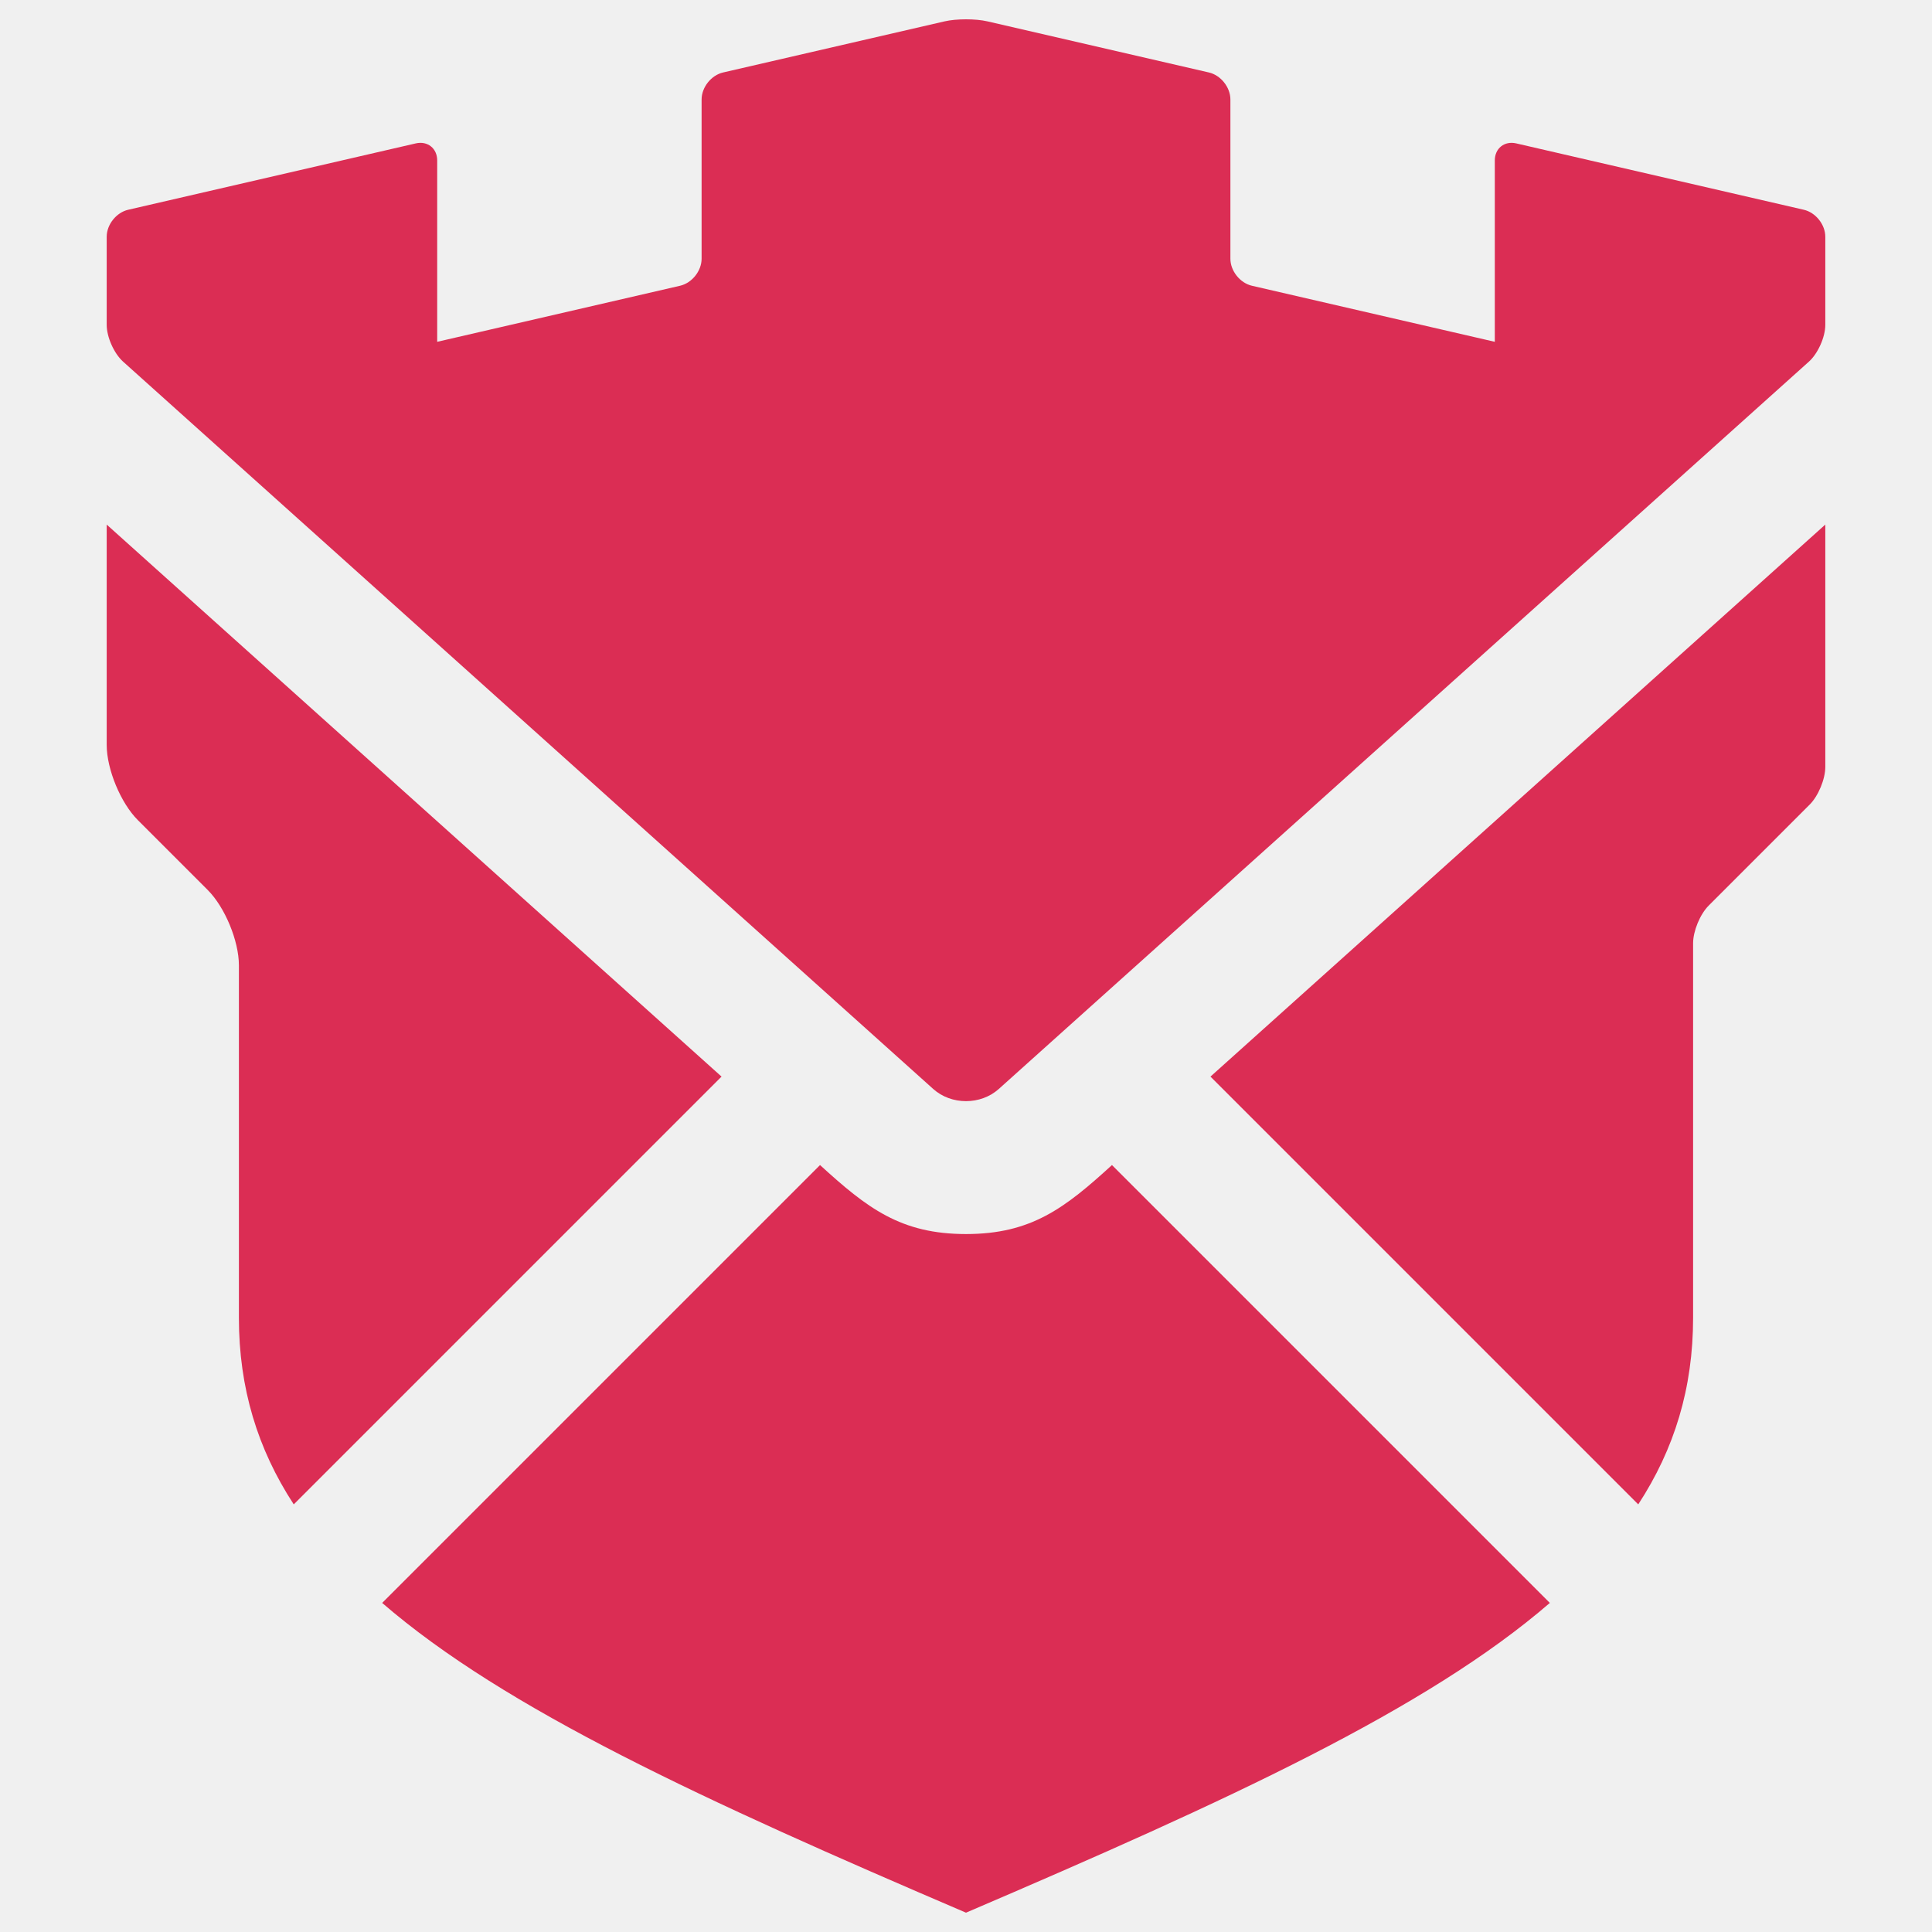
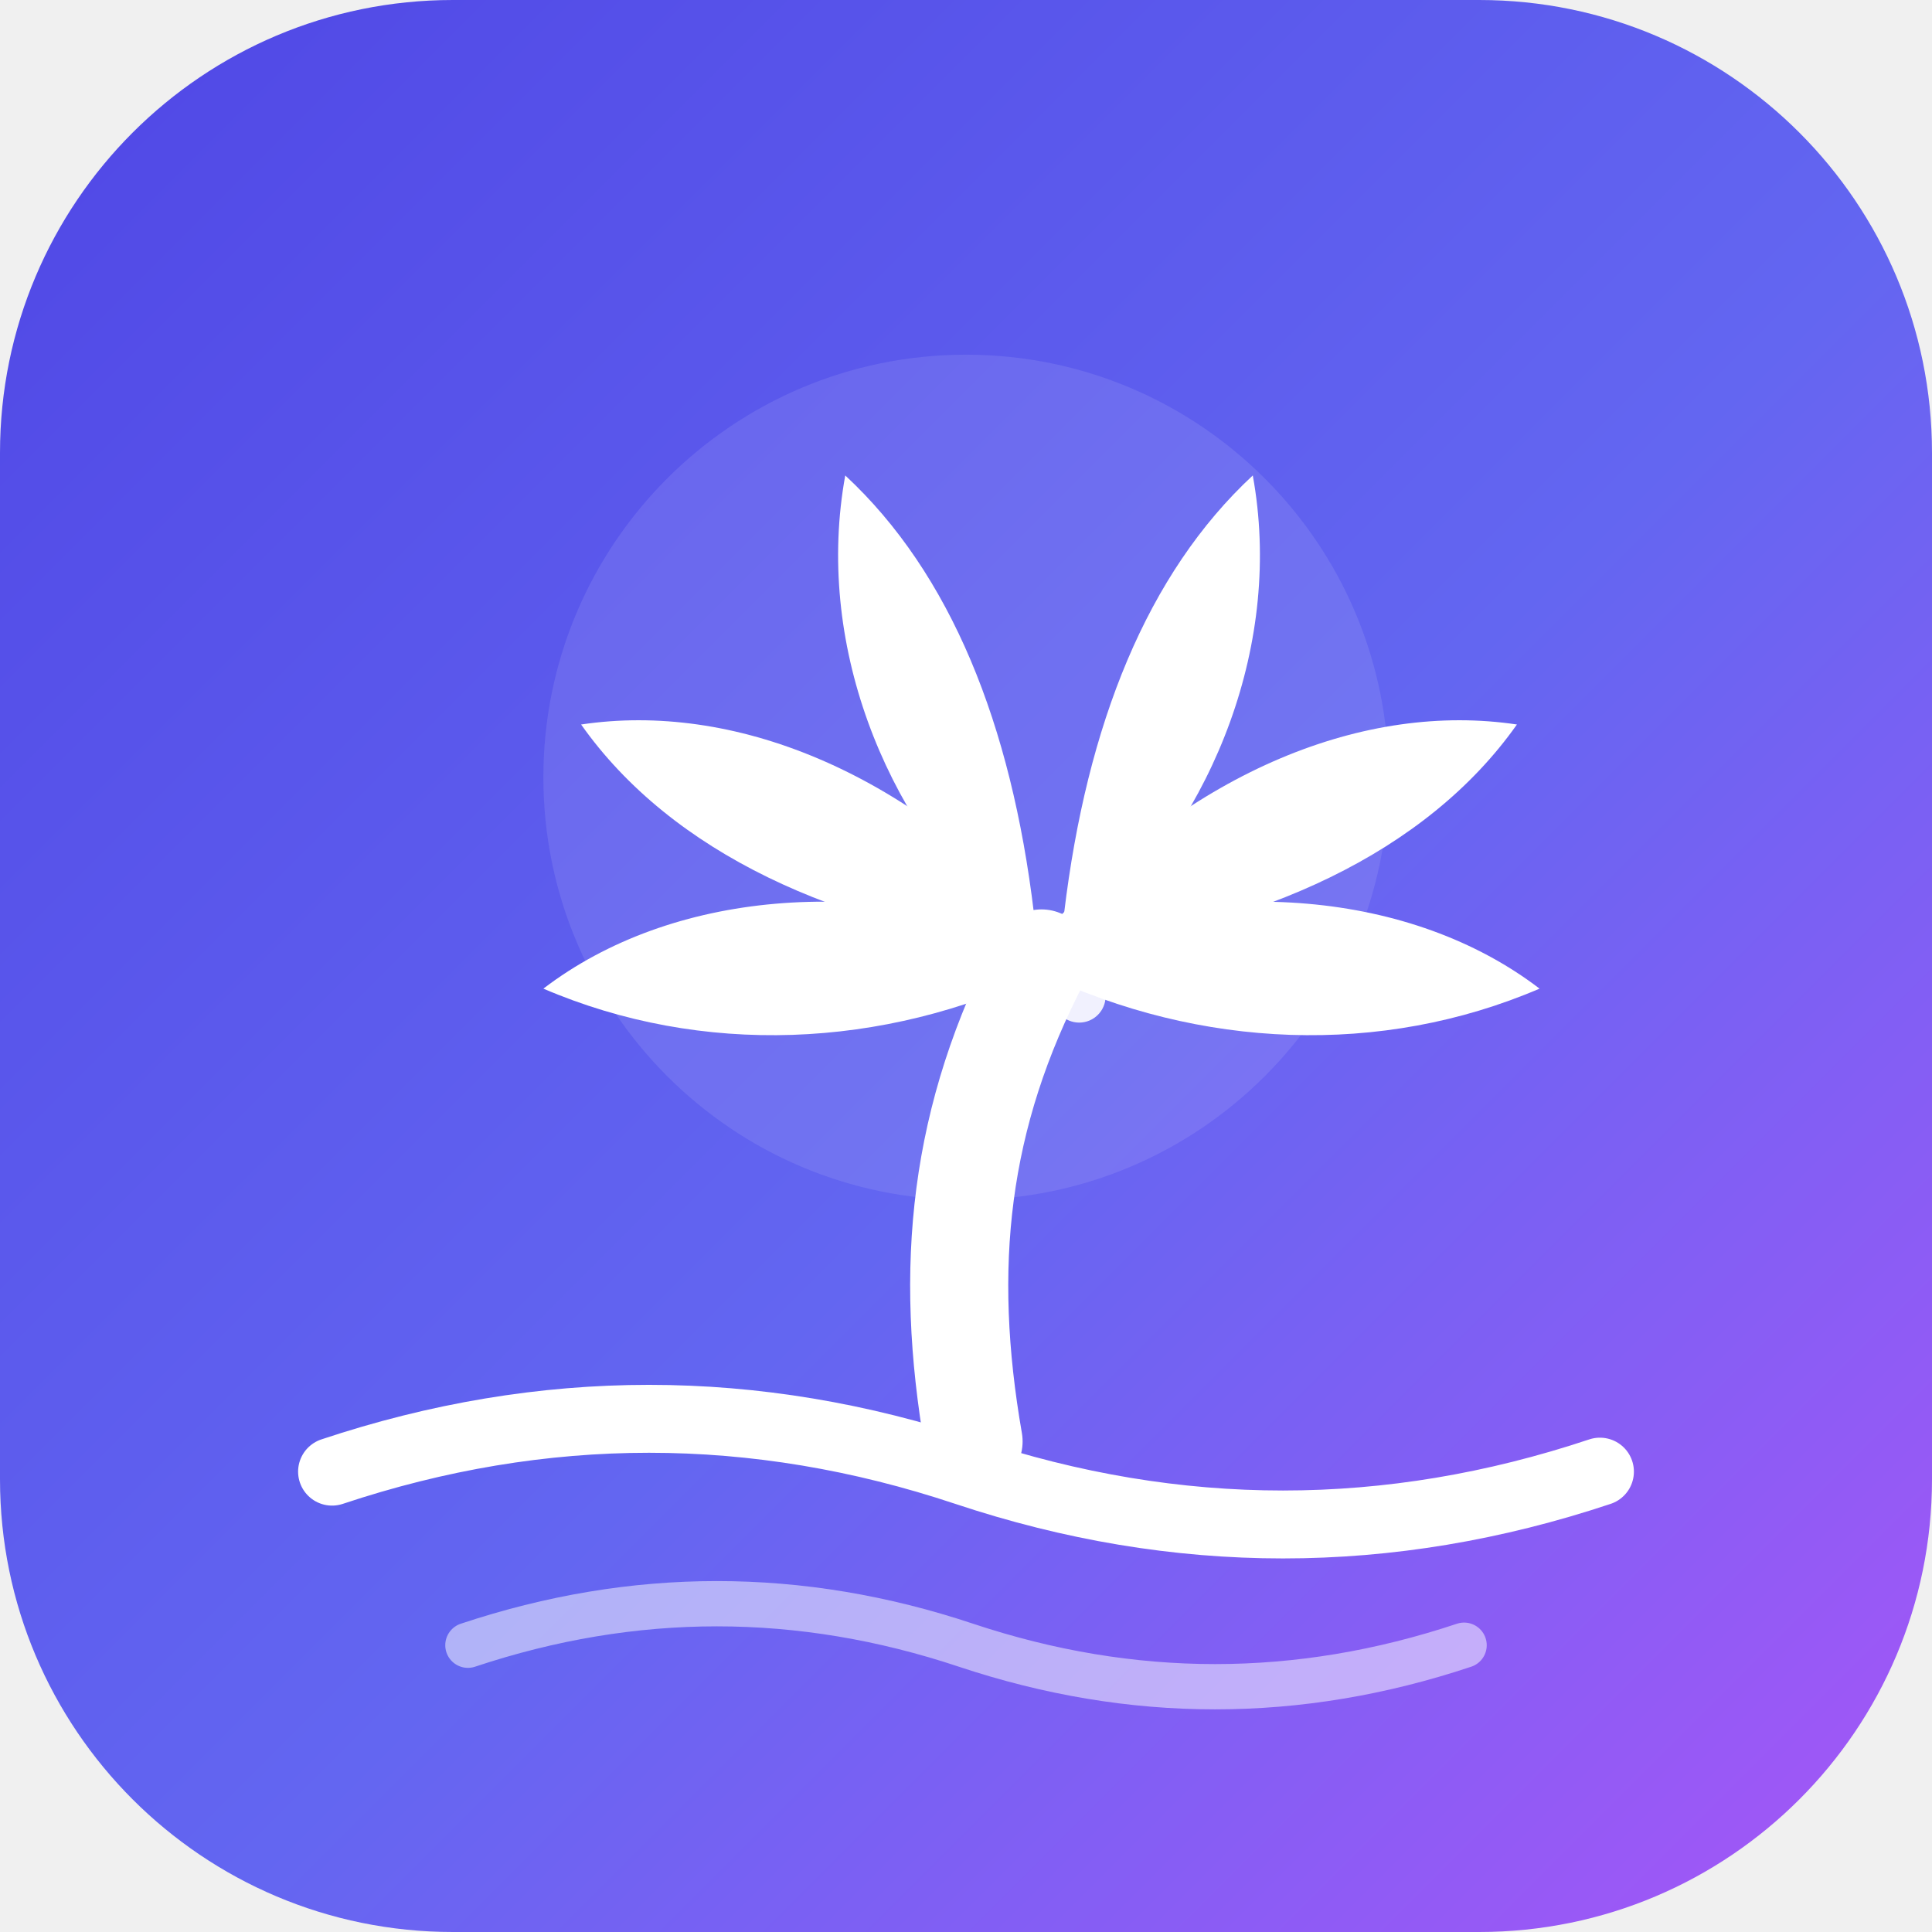
- <svg xmlns="http://www.w3.org/2000/svg" style="isolation:isolate" viewBox="0 0 1000 1000" width="1000pt" height="1000pt">
+ <svg xmlns="http://www.w3.org/2000/svg" viewBox="0 0 512 512" role="img" aria-label="Loomix">
  <defs>
-     <clipPath id="_clipPath_NaDFcABDqKTMKzlf06KDE6XhrEyDoRke">
-       <rect width="1000" height="1000" />
-     </clipPath>
+     <linearGradient id="g" x1="0" y1="0" x2="1" y2="1">
+       <stop offset="0" stop-color="#4f46e5" />
+       <stop offset="0.55" stop-color="#6366f1" />
+       <stop offset="1" stop-color="#a855f7" />
+     </linearGradient>
  </defs>
-   <g clip-path="url(#_clipPath_NaDFcABDqKTMKzlf06KDE6XhrEyDoRke)">
-     <rect width="1000" height="1000" style="fill:rgb(0,0,0)" fill-opacity="0" />
-     <path d=" M 373.467 557.247 L 55.226 271.52 L 55.226 385.564 C 55.226 398.153 62.453 415.6 71.355 424.501 L 107.525 460.671 C 116.426 469.573 123.653 487.02 123.653 499.609 L 123.653 682.08 C 123.655 718.462 133.336 750.017 152.047 778.668 L 373.467 557.247 Z " fill="rgb(219,45,84)" />
-     <path d=" M 626.533 557.247 L 944.774 271.52 L 944.774 396.969 C 944.774 403.263 941.16 411.987 936.709 416.437 L 884.411 468.736 C 879.96 473.186 876.347 481.91 876.347 488.204 L 876.347 682.08 C 876.345 718.462 866.664 750.017 847.953 778.668 L 626.533 557.247 Z " fill="rgb(219,45,84)" />
-     <path d=" M 500 638.743 L 500 638.743 C 466.206 638.738 448.855 625.316 424.448 603.033 L 197.809 829.672 C 261.382 884.635 364.213 931.859 500 990 Q 500 990 500 990 C 635.787 931.859 738.618 884.635 802.191 829.672 L 575.552 603.033 C 551.145 625.316 533.794 638.738 500 638.743 Z " fill="rgb(219,45,84)" />
-     <path d=" M 483.028 563.647 L 63.713 187.183 C 59.029 182.978 55.226 174.454 55.226 168.159 L 55.226 122.542 C 55.226 116.247 60.206 109.988 66.339 108.573 L 215.181 74.225 C 221.314 72.809 226.293 76.77 226.293 83.065 L 226.293 176.92 L 352.034 147.895 C 358.167 146.479 363.147 140.219 363.147 133.925 L 363.147 51.483 C 363.147 45.189 368.126 38.93 374.259 37.514 L 488.888 11.061 C 495.021 9.646 504.979 9.646 511.112 11.061 L 625.741 37.514 C 631.874 38.93 636.853 45.189 636.853 51.483 L 636.853 133.925 C 636.853 140.219 641.833 146.479 647.966 147.895 L 773.707 176.92 L 773.707 83.065 C 773.707 76.77 778.686 72.809 784.819 74.225 L 933.661 108.573 C 939.794 109.988 944.774 116.247 944.774 122.542 L 944.774 168.159 C 944.774 174.454 940.971 182.978 936.287 187.183 L 516.972 563.647 C 507.605 572.056 492.395 572.056 483.028 563.647 Z " fill="rgb(219,45,84)" />
-   </g>
+   <rect width="512" height="512" rx="120" fill="url(#g)" />
+   <circle cx="256" cy="206" r="112" fill="#ffffff" opacity="0.10" />
+   <path d="M258 382 C250 336 254 296 276 254" stroke="#ffffff" stroke-width="26" stroke-linecap="round" fill="none" />
+   <path d="M276 250 C322 232 374 236 408 262 C366 280 318 278 276 258 Z" fill="#ffffff" />
+   <path d="M276 250 C230 232 178 236 144 262 C186 280 234 278 276 258 Z" fill="#ffffff" />
+   <path d="M278 246 C316 204 362 186 402 192 C378 226 334 246 282 252 Z" fill="#ffffff" />
+   <path d="M278 246 C240 204 194 186 154 192 C178 226 222 246 274 252 Z" fill="#ffffff" />
+   <path d="M282 242 C288 192 304 152 332 126 C340 170 322 216 290 246 Z" fill="#ffffff" />
+   <path d="M274 242 C268 192 252 152 224 126 C216 170 234 216 266 246 Z" fill="#ffffff" />
+   <circle cx="266" cy="266" r="7" fill="#ffffff" opacity="0.9" />
+   <circle cx="286" cy="264" r="7" fill="#ffffff" opacity="0.9" />
+   <path d="M88 390 Q172 362 256 390 T424 390" stroke="#ffffff" stroke-width="18" stroke-linecap="round" fill="none" />
+   <path d="M124 436 Q190 414 256 436 T388 436" stroke="#ffffff" stroke-width="12" stroke-linecap="round" fill="none" opacity="0.5" />
</svg>
